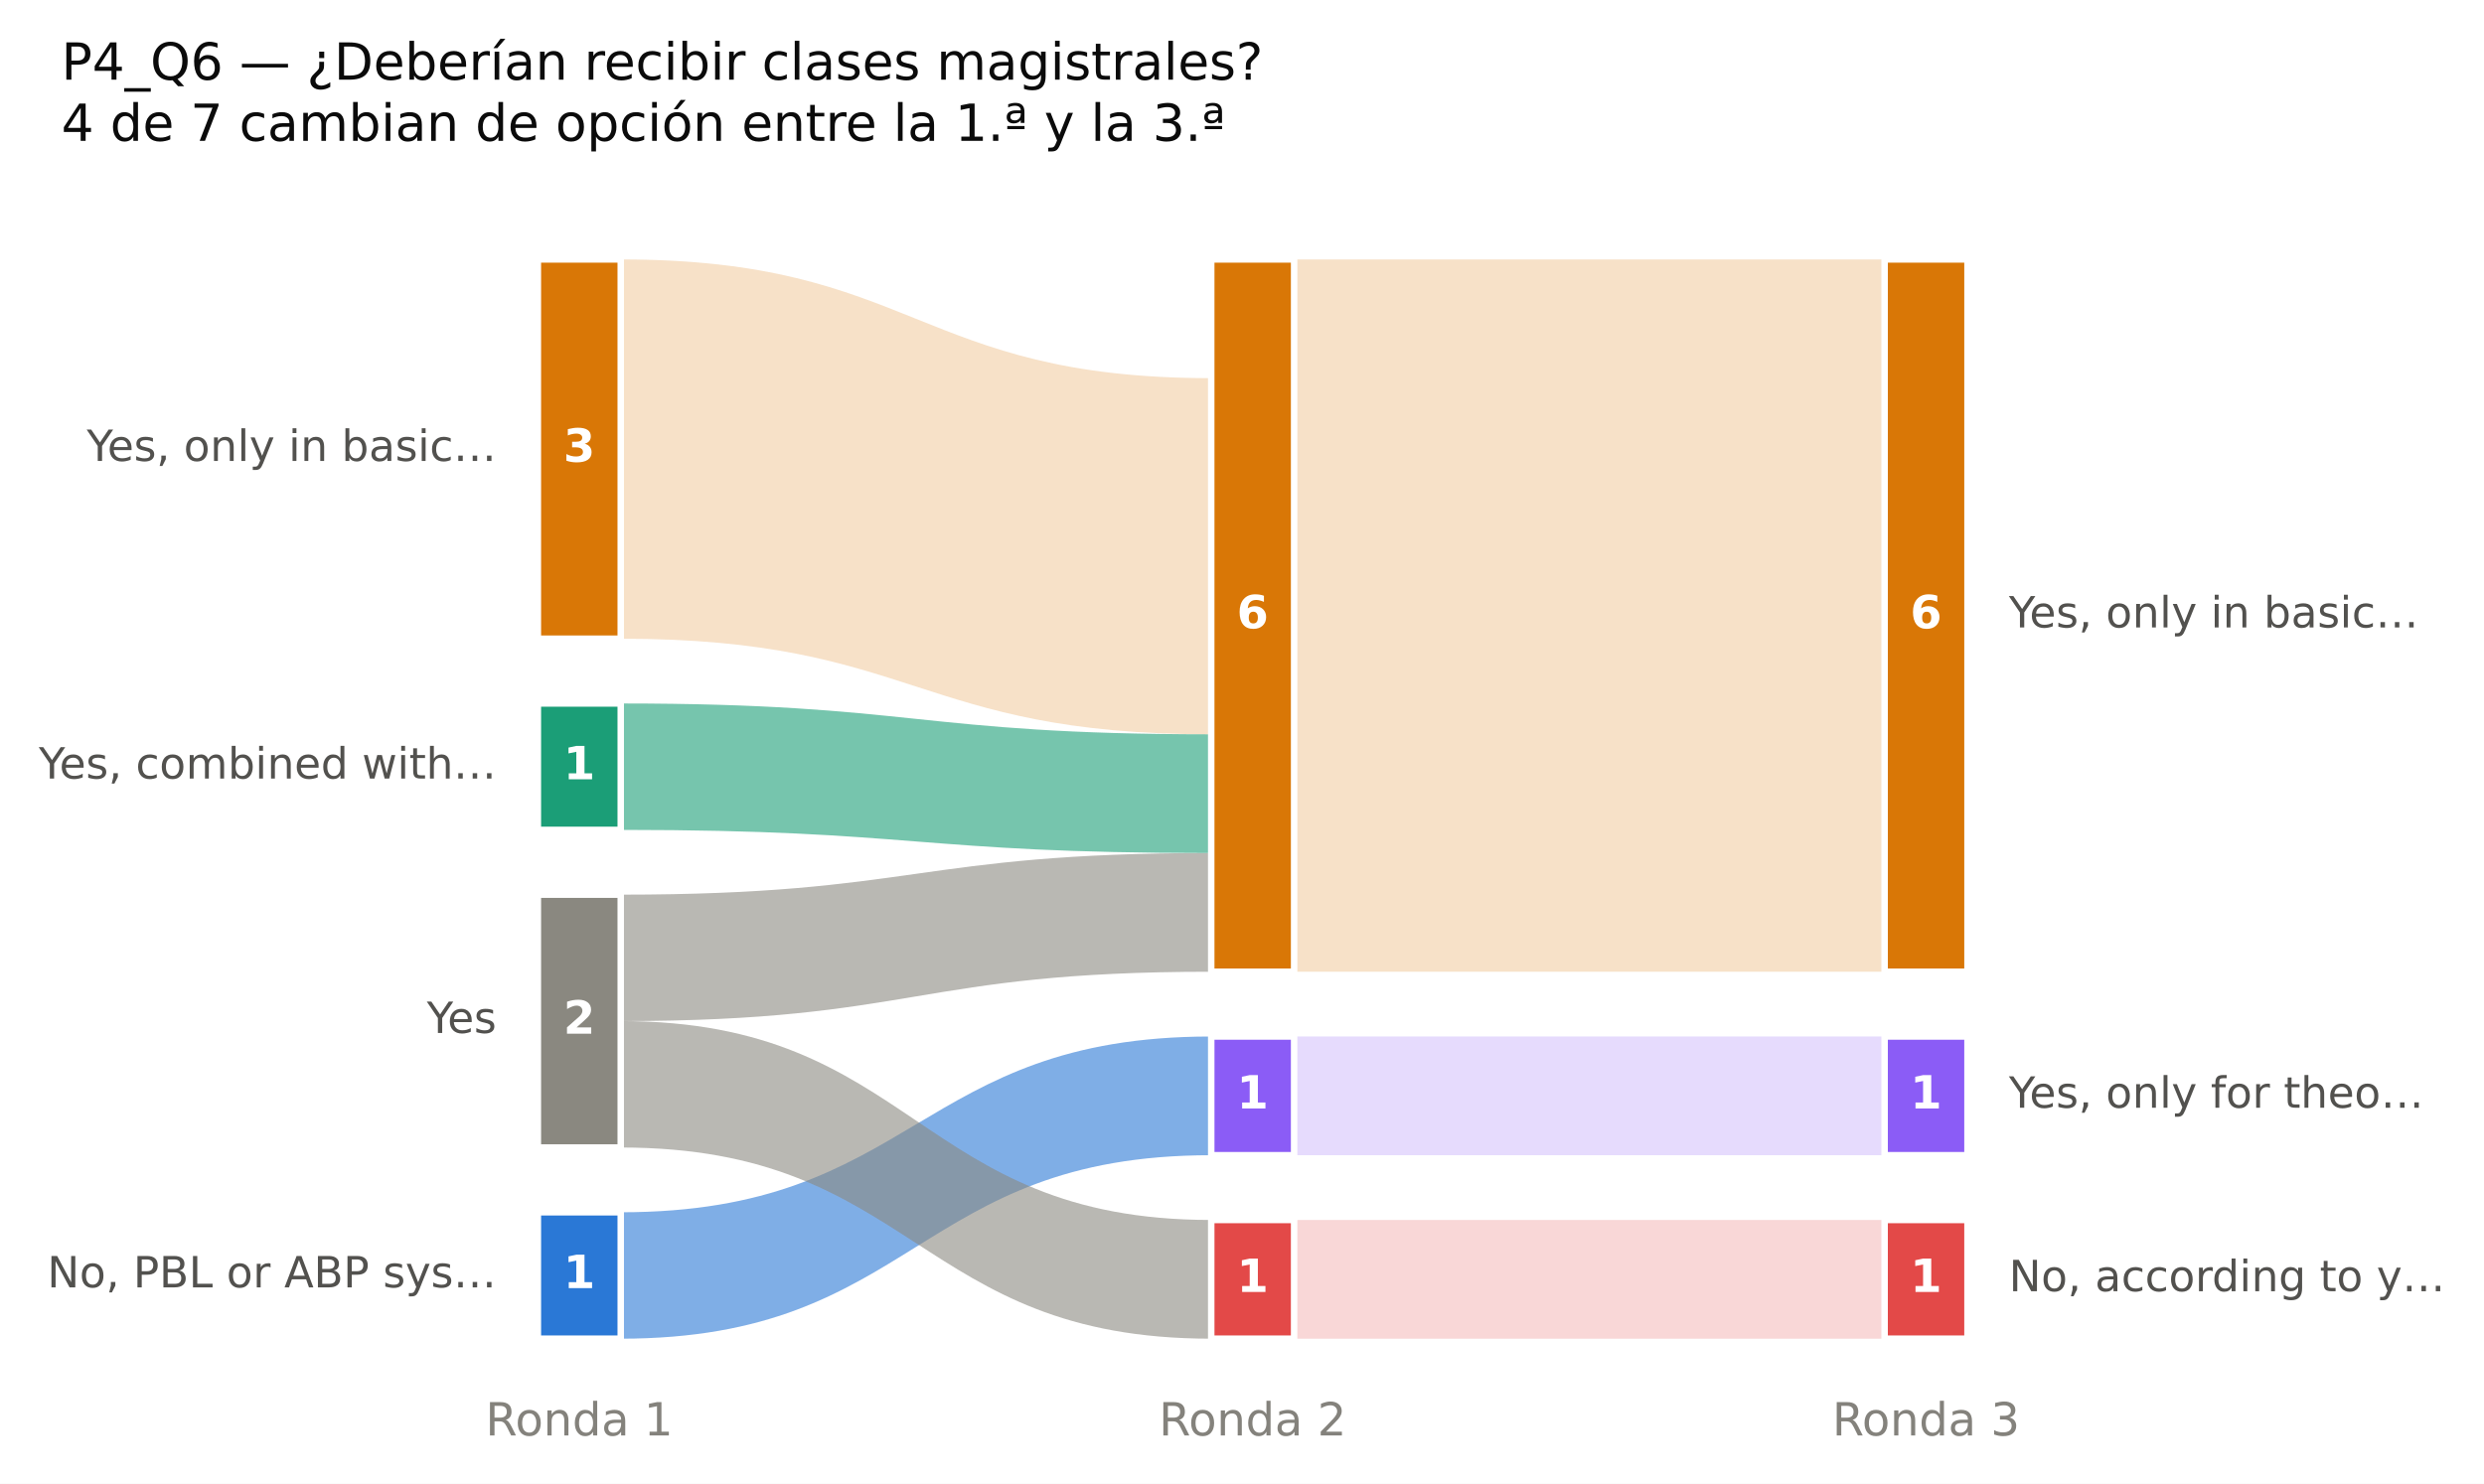
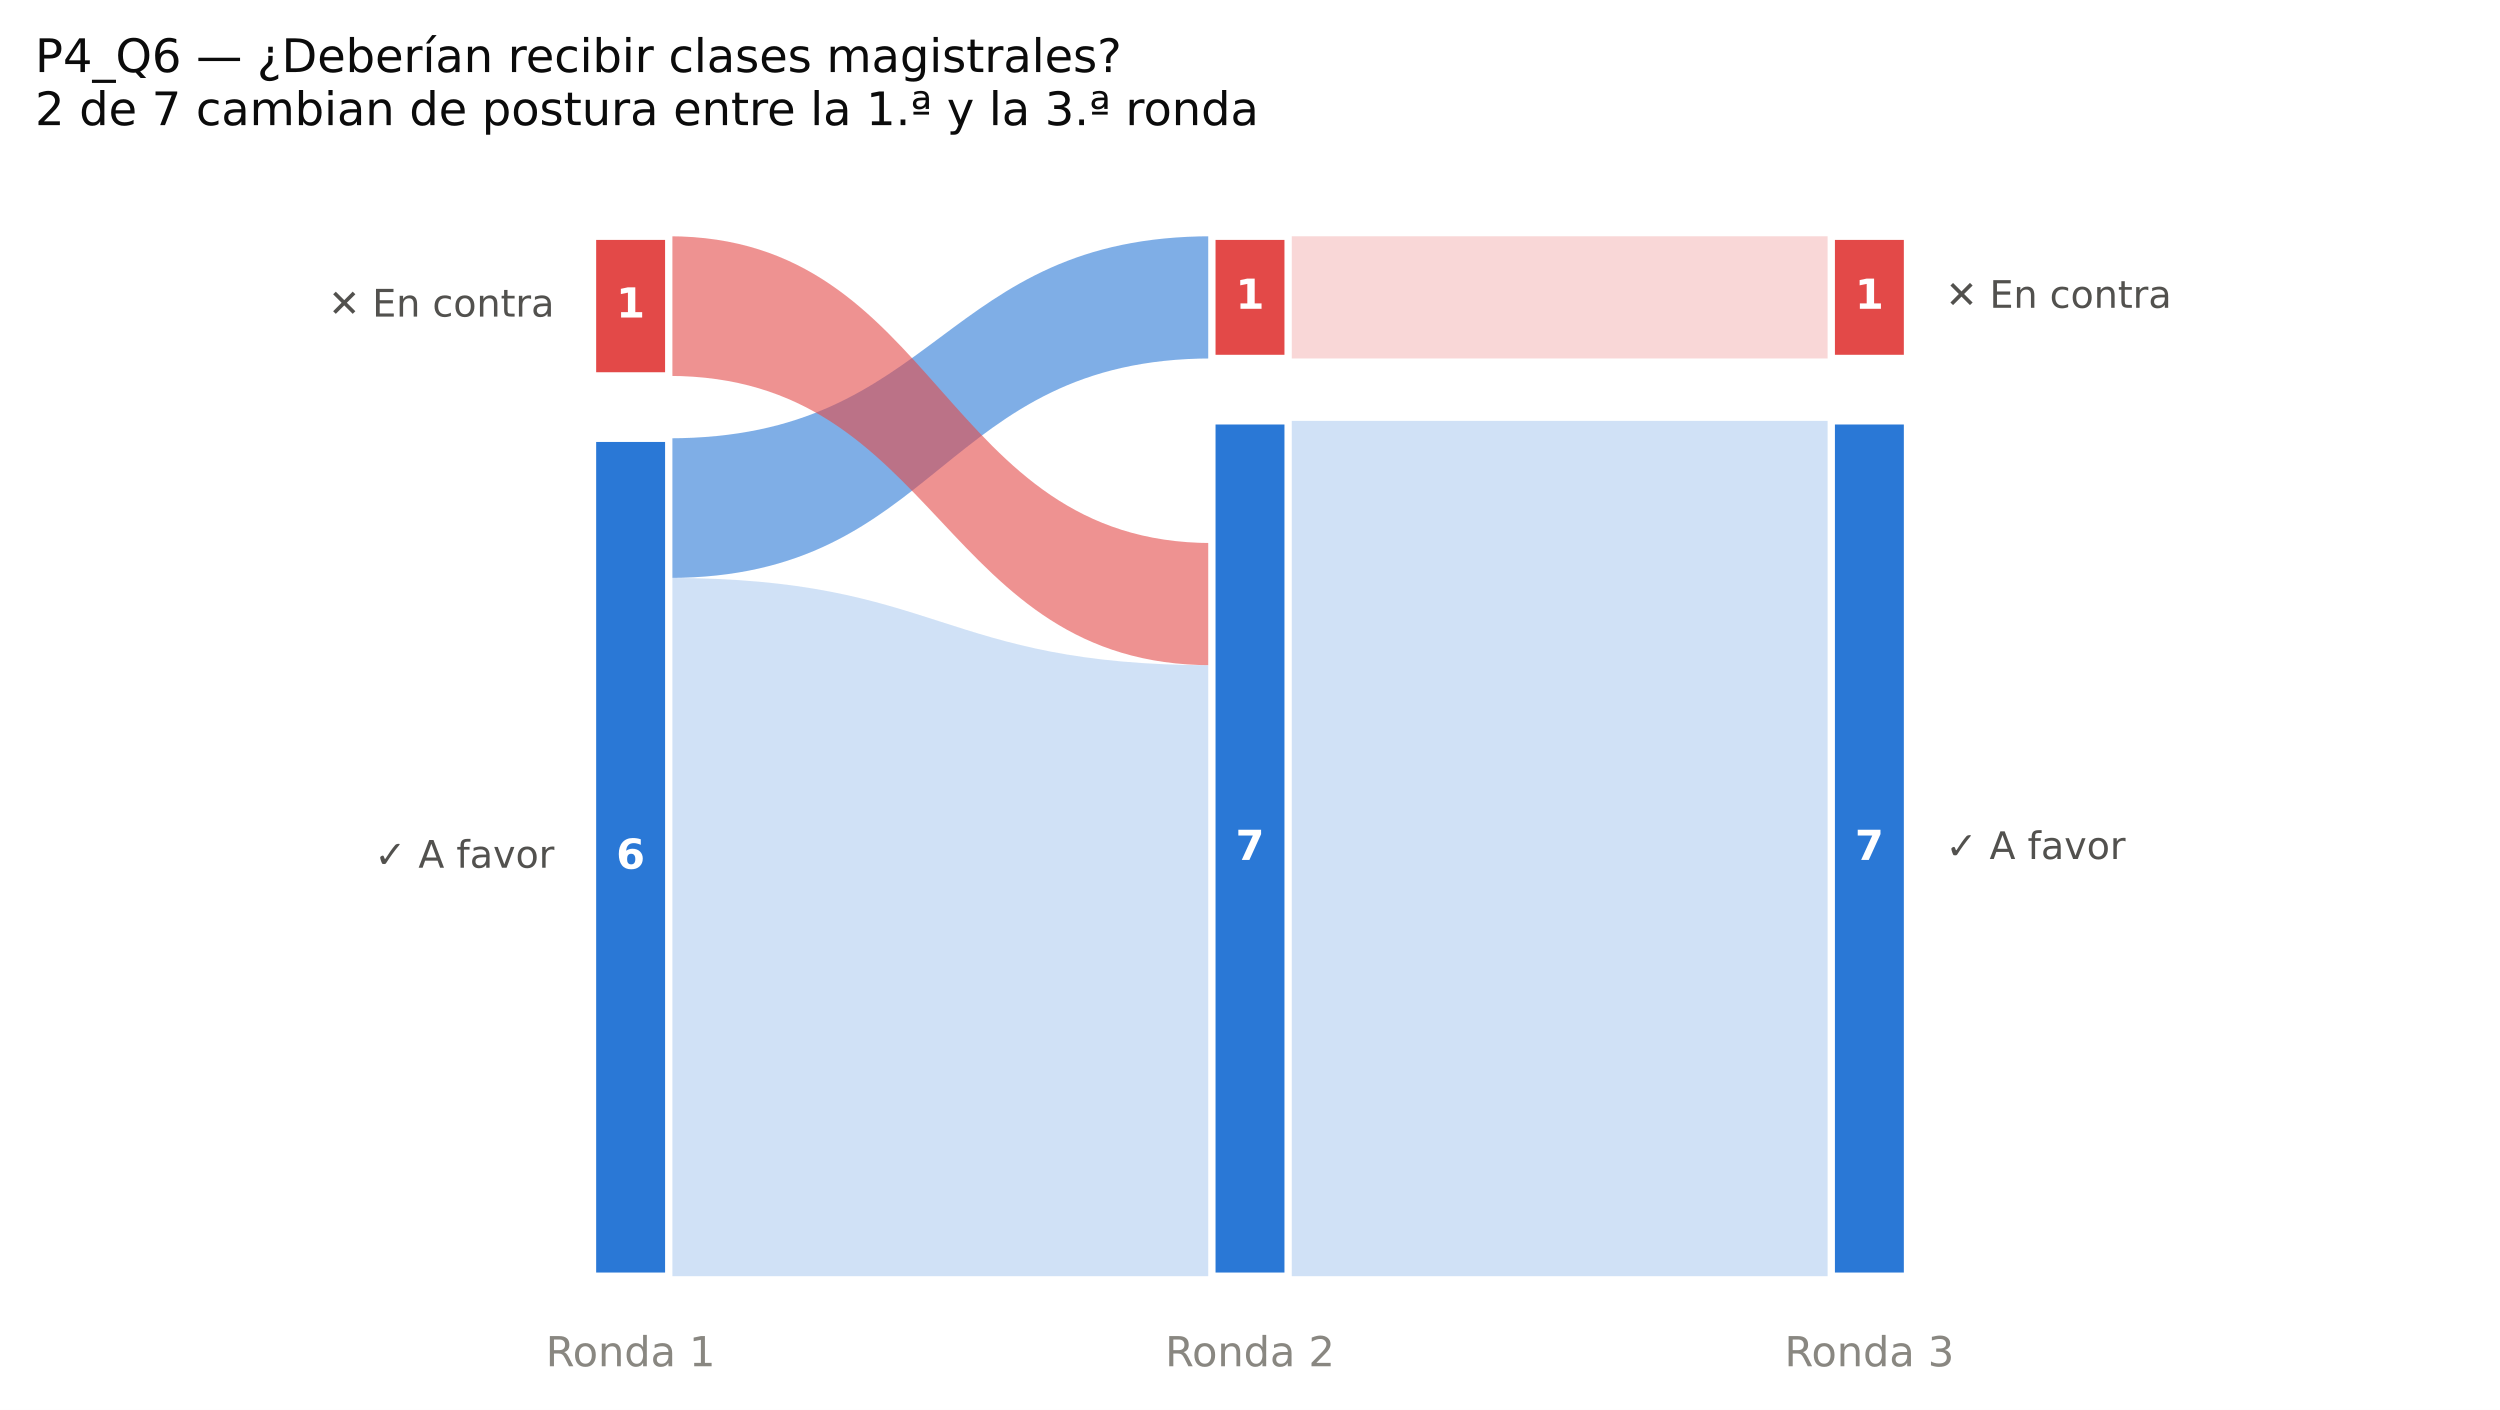
- <svg xmlns="http://www.w3.org/2000/svg" width="461.223pt" height="275.583pt" viewBox="0 0 461.223 275.583" version="1.1">
+ <svg xmlns="http://www.w3.org/2000/svg" width="513.36pt" height="289.527pt" viewBox="0 0 513.36 289.527" version="1.1">
  <defs>
    <style type="text/css">*{stroke-linejoin: round; stroke-linecap: butt}</style>
  </defs>
  <g id="figure_1">
    <g id="patch_1">
-       <path d="M 0 275.583  L 461.223 275.583  L 461.223 0  L 0 0  z " style="fill: #ffffff" />
+       <path d="M 0 289.527  L 513.36 289.527  L 513.36 0  L 0 0  z " style="fill: #ffffff" />
    </g>
    <g id="axes_1">
      <g id="patch_2">
-         <path d="M 11.384 256.657  L 453.802 256.657  L 453.802 36.157  L 11.384 36.157  z " style="fill: #ffffff" />
+         <path d="M 7.2 270.601  L 506.16 270.601  L 506.16 35.701  L 7.2 35.701  z " style="fill: #ffffff" />
      </g>
      <g id="patch_3">
-         <path d="M 115.256 248.638  C 170.078 248.638 170.078 214.561 224.899 214.561  L 224.899 192.511  C 170.078 192.511 170.078 225.157 115.256 225.157  z " clip-path="url(#pcb7ecd6a2e)" style="fill: #2a78d6; opacity: 0.6" />
+         <path d="M 137.321 262.059  C 193.087 262.059 193.087 262.059 248.853 262.059  L 248.853 136.601  C 193.087 136.601 193.087 118.678 137.321 118.678  z " clip-path="url(#pb903ac6bbc)" style="fill: #2a78d6; opacity: 0.22" />
      </g>
      <g id="patch_4">
-         <path d="M 115.256 213.129  C 170.078 213.129 170.078 248.638 224.899 248.638  L 224.899 226.588  C 170.078 226.588 170.078 189.648 115.256 189.648  z " clip-path="url(#pcb7ecd6a2e)" style="fill: #8a8880; opacity: 0.6" />
+         <path d="M 137.321 118.678  C 193.087 118.678 193.087 73.605 248.853 73.605  L 248.853 48.513  C 193.087 48.513 193.087 90.002 137.321 90.002  z " clip-path="url(#pb903ac6bbc)" style="fill: #2a78d6; opacity: 0.6" />
      </g>
      <g id="patch_5">
-         <path d="M 115.256 189.648  C 170.078 189.648 170.078 180.484 224.899 180.484  L 224.899 158.434  C 170.078 158.434 170.078 166.166 115.256 166.166  z " clip-path="url(#pcb7ecd6a2e)" style="fill: #8a8880; opacity: 0.6" />
+         <path d="M 137.321 77.189  C 193.087 77.189 193.087 136.601 248.853 136.601  L 248.853 111.509  C 193.087 111.509 193.087 48.513 137.321 48.513  z " clip-path="url(#pb903ac6bbc)" style="fill: #e34948; opacity: 0.6" />
      </g>
      <g id="patch_6">
-         <path d="M 115.256 154.138  C 170.078 154.138 170.078 158.434 224.899 158.434  L 224.899 136.384  C 170.078 136.384 170.078 130.657 115.256 130.657  z " clip-path="url(#pcb7ecd6a2e)" style="fill: #1b9e77; opacity: 0.6" />
+         <path d="M 264.507 262.059  C 320.273 262.059 320.273 262.059 376.039 262.059  L 376.039 86.418  C 320.273 86.418 320.273 86.418 264.507 86.418  z " clip-path="url(#pb903ac6bbc)" style="fill: #2a78d6; opacity: 0.22" />
      </g>
      <g id="patch_7">
-         <path d="M 115.256 118.629  C 170.078 118.629 170.078 136.384 224.899 136.384  L 224.899 70.234  C 170.078 70.234 170.078 48.184 115.256 48.184  z " clip-path="url(#pcb7ecd6a2e)" style="fill: #d97706; opacity: 0.22" />
-       </g>
-       <g id="patch_8">
-         <path d="M 240.288 248.638  C 295.109 248.638 295.109 248.638 349.93 248.638  L 349.93 226.588  C 295.109 226.588 295.109 226.588 240.288 226.588  z " clip-path="url(#pcb7ecd6a2e)" style="fill: #e34948; opacity: 0.22" />
-       </g>
-       <g id="patch_9">
-         <path d="M 240.288 214.561  C 295.109 214.561 295.109 214.561 349.93 214.561  L 349.93 192.511  C 295.109 192.511 295.109 192.511 240.288 192.511  z " clip-path="url(#pcb7ecd6a2e)" style="fill: #8b5cf6; opacity: 0.22" />
-       </g>
-       <g id="patch_10">
-         <path d="M 240.288 180.484  C 295.109 180.484 295.109 180.484 349.93 180.484  L 349.93 48.184  C 295.109 48.184 295.109 48.184 240.288 48.184  z " clip-path="url(#pcb7ecd6a2e)" style="fill: #d97706; opacity: 0.22" />
+         <path d="M 264.507 73.605  C 320.273 73.605 320.273 73.605 376.039 73.605  L 376.039 48.513  C 320.273 48.513 320.273 48.513 264.507 48.513  z " clip-path="url(#pb903ac6bbc)" style="fill: #e34948; opacity: 0.22" />
      </g>
      <g id="matplotlib.axis_1">
        <g id="xtick_1">
          <g id="line2d_1" />
          <g id="text_1">
-             <text style="font-size: 8.5px; font-family: 'DejaVu Sans', 'Helvetica', 'Arial', sans-serif; text-anchor: middle; fill: #84827c" x="107.562" y="266.615" transform="rotate(-0 107.5622 266.6153)">Ronda 1</text>
+             <text style="font-size: 8.5px; font-family: 'DejaVu Sans', 'Helvetica', 'Arial', sans-serif; text-anchor: middle; fill: #898781" x="129.494" y="280.559" transform="rotate(-0 129.4941 280.5593)">Ronda 1</text>
          </g>
        </g>
        <g id="xtick_2">
          <g id="line2d_2" />
          <g id="text_2">
-             <text style="font-size: 8.5px; font-family: 'DejaVu Sans', 'Helvetica', 'Arial', sans-serif; text-anchor: middle; fill: #84827c" x="232.593" y="266.615" transform="rotate(-0 232.5934 266.6153)">Ronda 2</text>
+             <text style="font-size: 8.5px; font-family: 'DejaVu Sans', 'Helvetica', 'Arial', sans-serif; text-anchor: middle; fill: #898781" x="256.68" y="280.559" transform="rotate(-0 256.68 280.5593)">Ronda 2</text>
          </g>
        </g>
        <g id="xtick_3">
          <g id="line2d_3" />
          <g id="text_3">
-             <text style="font-size: 8.5px; font-family: 'DejaVu Sans', 'Helvetica', 'Arial', sans-serif; text-anchor: middle; fill: #84827c" x="357.625" y="266.615" transform="rotate(-0 357.6246 266.6153)">Ronda 3</text>
+             <text style="font-size: 8.5px; font-family: 'DejaVu Sans', 'Helvetica', 'Arial', sans-serif; text-anchor: middle; fill: #898781" x="383.866" y="280.559" transform="rotate(-0 383.8659 280.5593)">Ronda 3</text>
          </g>
        </g>
      </g>
      <g id="matplotlib.axis_2" />
+       <g id="patch_8">
+         <path d="M 121.667 262.059  L 137.321 262.059  L 137.321 90.002  L 121.667 90.002  z " clip-path="url(#pb903ac6bbc)" style="fill: #2a78d6; stroke: #ffffff; stroke-width: 1.5; stroke-linejoin: miter" />
+       </g>
+       <g id="patch_9">
+         <path d="M 121.667 77.189  L 137.321 77.189  L 137.321 48.513  L 121.667 48.513  z " clip-path="url(#pb903ac6bbc)" style="fill: #e34948; stroke: #ffffff; stroke-width: 1.5; stroke-linejoin: miter" />
+       </g>
+       <g id="patch_10">
+         <path d="M 248.853 262.059  L 264.507 262.059  L 264.507 86.418  L 248.853 86.418  z " clip-path="url(#pb903ac6bbc)" style="fill: #2a78d6; stroke: #ffffff; stroke-width: 1.5; stroke-linejoin: miter" />
+       </g>
      <g id="patch_11">
-         <path d="M 99.868 248.638  L 115.256 248.638  L 115.256 225.157  L 99.868 225.157  z " clip-path="url(#pcb7ecd6a2e)" style="fill: #2a78d6; stroke: #ffffff; stroke-width: 1.2; stroke-linejoin: miter" />
+         <path d="M 248.853 73.605  L 264.507 73.605  L 264.507 48.513  L 248.853 48.513  z " clip-path="url(#pb903ac6bbc)" style="fill: #e34948; stroke: #ffffff; stroke-width: 1.5; stroke-linejoin: miter" />
      </g>
      <g id="patch_12">
-         <path d="M 99.868 213.129  L 115.256 213.129  L 115.256 166.166  L 99.868 166.166  z " clip-path="url(#pcb7ecd6a2e)" style="fill: #8a8880; stroke: #ffffff; stroke-width: 1.2; stroke-linejoin: miter" />
+         <path d="M 376.039 262.059  L 391.693 262.059  L 391.693 86.418  L 376.039 86.418  z " clip-path="url(#pb903ac6bbc)" style="fill: #2a78d6; stroke: #ffffff; stroke-width: 1.5; stroke-linejoin: miter" />
      </g>
      <g id="patch_13">
-         <path d="M 99.868 154.138  L 115.256 154.138  L 115.256 130.657  L 99.868 130.657  z " clip-path="url(#pcb7ecd6a2e)" style="fill: #1b9e77; stroke: #ffffff; stroke-width: 1.2; stroke-linejoin: miter" />
-       </g>
-       <g id="patch_14">
-         <path d="M 99.868 118.629  L 115.256 118.629  L 115.256 48.184  L 99.868 48.184  z " clip-path="url(#pcb7ecd6a2e)" style="fill: #d97706; stroke: #ffffff; stroke-width: 1.2; stroke-linejoin: miter" />
-       </g>
-       <g id="patch_15">
-         <path d="M 224.899 248.638  L 240.288 248.638  L 240.288 226.588  L 224.899 226.588  z " clip-path="url(#pcb7ecd6a2e)" style="fill: #e34948; stroke: #ffffff; stroke-width: 1.2; stroke-linejoin: miter" />
-       </g>
-       <g id="patch_16">
-         <path d="M 224.899 214.561  L 240.288 214.561  L 240.288 192.511  L 224.899 192.511  z " clip-path="url(#pcb7ecd6a2e)" style="fill: #8b5cf6; stroke: #ffffff; stroke-width: 1.2; stroke-linejoin: miter" />
-       </g>
-       <g id="patch_17">
-         <path d="M 224.899 180.484  L 240.288 180.484  L 240.288 48.184  L 224.899 48.184  z " clip-path="url(#pcb7ecd6a2e)" style="fill: #d97706; stroke: #ffffff; stroke-width: 1.2; stroke-linejoin: miter" />
-       </g>
-       <g id="patch_18">
-         <path d="M 349.93 248.638  L 365.319 248.638  L 365.319 226.588  L 349.93 226.588  z " clip-path="url(#pcb7ecd6a2e)" style="fill: #e34948; stroke: #ffffff; stroke-width: 1.2; stroke-linejoin: miter" />
-       </g>
-       <g id="patch_19">
-         <path d="M 349.93 214.561  L 365.319 214.561  L 365.319 192.511  L 349.93 192.511  z " clip-path="url(#pcb7ecd6a2e)" style="fill: #8b5cf6; stroke: #ffffff; stroke-width: 1.2; stroke-linejoin: miter" />
-       </g>
-       <g id="patch_20">
-         <path d="M 349.93 180.484  L 365.319 180.484  L 365.319 48.184  L 349.93 48.184  z " clip-path="url(#pcb7ecd6a2e)" style="fill: #d97706; stroke: #ffffff; stroke-width: 1.2; stroke-linejoin: miter" />
+         <path d="M 376.039 73.605  L 391.693 73.605  L 391.693 48.513  L 376.039 48.513  z " clip-path="url(#pb903ac6bbc)" style="fill: #e34948; stroke: #ffffff; stroke-width: 1.5; stroke-linejoin: miter" />
      </g>
      <g id="text_4">
-         <text style="font-size: 9.5px; font-family: 'DejaVu Sans', 'Helvetica', 'Arial', sans-serif; fill: #0b0b0b" transform="translate(11.38436 14.79852)">P4_Q6 — ¿Deberían recibir clases magistrales?</text>
-         <text style="font-size: 9.5px; font-family: 'DejaVu Sans', 'Helvetica', 'Arial', sans-serif; fill: #0b0b0b" transform="translate(11.38436 26.15666)">4 de 7 cambian de opción entre la 1.ª y la 3.ª</text>
+         <text style="font-size: 9.5px; font-family: 'DejaVu Sans', 'Helvetica', 'Arial', sans-serif; fill: #0b0b0b" transform="translate(7.2 14.79852)">P4_Q6 — ¿Deberían recibir clases magistrales?</text>
+         <text style="font-size: 9.5px; font-family: 'DejaVu Sans', 'Helvetica', 'Arial', sans-serif; fill: #0b0b0b" transform="translate(7.2 25.70066)">2 de 7 cambian de postura entre la 1.ª y la 3.ª ronda</text>
      </g>
      <g id="text_5">
-         <text style="font-weight: 700; font-size: 8.5px; font-family: 'DejaVu Sans', 'Helvetica', 'Arial', sans-serif; text-anchor: middle; fill: #ffffff" x="107.562" y="239.243" transform="rotate(-0 107.5622 239.243)">1</text>
+         <text style="font-weight: 700; font-size: 8.5px; font-family: 'DejaVu Sans', 'Helvetica', 'Arial', sans-serif; text-anchor: middle; fill: #ffffff" x="129.494" y="178.376" transform="rotate(-0 129.4941 178.376)">6</text>
      </g>
      <g id="text_6">
-         <text style="font-size: 8px; font-family: 'DejaVu Sans', 'Helvetica', 'Arial', sans-serif; text-anchor: end; fill: #52514e" x="92.174" y="239.105" transform="rotate(-0 92.17375 239.1051)">No, PBL or ABP sys…</text>
+         <text style="font-size: 7.8px; font-family: 'DejaVu Sans', 'Helvetica', 'Arial', sans-serif; text-anchor: end; fill: #52514e" x="113.84" y="178.183" transform="rotate(-0 113.8405 178.1828)">✓  A favor</text>
      </g>
      <g id="text_7">
-         <text style="font-weight: 700; font-size: 8.5px; font-family: 'DejaVu Sans', 'Helvetica', 'Arial', sans-serif; text-anchor: middle; fill: #ffffff" x="107.562" y="191.993" transform="rotate(-0 107.5622 191.993)">2</text>
+         <text style="font-weight: 700; font-size: 8.5px; font-family: 'DejaVu Sans', 'Helvetica', 'Arial', sans-serif; text-anchor: middle; fill: #ffffff" x="129.494" y="65.197" transform="rotate(-0 129.4941 65.1969)">1</text>
      </g>
      <g id="text_8">
-         <text style="font-size: 8px; font-family: 'DejaVu Sans', 'Helvetica', 'Arial', sans-serif; text-anchor: end; fill: #52514e" x="92.174" y="191.855" transform="rotate(-0 92.17375 191.8551)">Yes</text>
+         <text style="font-size: 7.8px; font-family: 'DejaVu Sans', 'Helvetica', 'Arial', sans-serif; text-anchor: end; fill: #52514e" x="113.84" y="65.004" transform="rotate(-0 113.8405 65.00375)">✕  En contra</text>
      </g>
      <g id="text_9">
-         <text style="font-weight: 700; font-size: 8.5px; font-family: 'DejaVu Sans', 'Helvetica', 'Arial', sans-serif; text-anchor: middle; fill: #ffffff" x="107.562" y="144.743" transform="rotate(-0 107.5622 144.743)">1</text>
+         <text style="font-weight: 700; font-size: 8.5px; font-family: 'DejaVu Sans', 'Helvetica', 'Arial', sans-serif; text-anchor: middle; fill: #ffffff" x="256.68" y="176.584" transform="rotate(-0 256.68 176.5837)">7</text>
      </g>
      <g id="text_10">
-         <text style="font-size: 8px; font-family: 'DejaVu Sans', 'Helvetica', 'Arial', sans-serif; text-anchor: end; fill: #52514e" x="92.174" y="144.605" transform="rotate(-0 92.17375 144.6051)">Yes, combined with…</text>
+         <text style="font-weight: 700; font-size: 8.5px; font-family: 'DejaVu Sans', 'Helvetica', 'Arial', sans-serif; text-anchor: middle; fill: #ffffff" x="256.68" y="63.405" transform="rotate(-0 256.68 63.40465)">1</text>
      </g>
      <g id="text_11">
-         <text style="font-weight: 700; font-size: 8.5px; font-family: 'DejaVu Sans', 'Helvetica', 'Arial', sans-serif; text-anchor: middle; fill: #ffffff" x="107.562" y="85.752" transform="rotate(-0 107.5622 85.75213)">3</text>
+         <text style="font-weight: 700; font-size: 8.5px; font-family: 'DejaVu Sans', 'Helvetica', 'Arial', sans-serif; text-anchor: middle; fill: #ffffff" x="383.866" y="176.584" transform="rotate(-0 383.8659 176.5837)">7</text>
      </g>
      <g id="text_12">
-         <text style="font-size: 8px; font-family: 'DejaVu Sans', 'Helvetica', 'Arial', sans-serif; text-anchor: end; fill: #52514e" x="92.174" y="85.614" transform="rotate(-0 92.17375 85.61416)">Yes, only in basic…</text>
+         <text style="font-size: 7.8px; font-family: 'DejaVu Sans', 'Helvetica', 'Arial', sans-serif; text-anchor: start; fill: #52514e" x="399.52" y="176.391" transform="rotate(-0 399.5195 176.3906)">✓  A favor</text>
      </g>
      <g id="text_13">
-         <text style="font-weight: 700; font-size: 8.5px; font-family: 'DejaVu Sans', 'Helvetica', 'Arial', sans-serif; text-anchor: middle; fill: #ffffff" x="232.593" y="239.959" transform="rotate(-0 232.5934 239.9589)">1</text>
+         <text style="font-weight: 700; font-size: 8.5px; font-family: 'DejaVu Sans', 'Helvetica', 'Arial', sans-serif; text-anchor: middle; fill: #ffffff" x="383.866" y="63.405" transform="rotate(-0 383.8659 63.40465)">1</text>
      </g>
      <g id="text_14">
-         <text style="font-weight: 700; font-size: 8.5px; font-family: 'DejaVu Sans', 'Helvetica', 'Arial', sans-serif; text-anchor: middle; fill: #ffffff" x="232.593" y="205.882" transform="rotate(-0 232.5934 205.8817)">1</text>
-       </g>
-       <g id="text_15">
-         <text style="font-weight: 700; font-size: 8.5px; font-family: 'DejaVu Sans', 'Helvetica', 'Arial', sans-serif; text-anchor: middle; fill: #ffffff" x="232.593" y="116.679" transform="rotate(-0 232.5934 116.6794)">6</text>
-       </g>
-       <g id="text_16">
-         <text style="font-weight: 700; font-size: 8.5px; font-family: 'DejaVu Sans', 'Helvetica', 'Arial', sans-serif; text-anchor: middle; fill: #ffffff" x="357.625" y="239.959" transform="rotate(-0 357.6246 239.9589)">1</text>
-       </g>
-       <g id="text_17">
-         <text style="font-size: 8px; font-family: 'DejaVu Sans', 'Helvetica', 'Arial', sans-serif; text-anchor: start; fill: #52514e" x="373.013" y="239.821" transform="rotate(-0 373.0131 239.821)">No, according to y…</text>
-       </g>
-       <g id="text_18">
-         <text style="font-weight: 700; font-size: 8.5px; font-family: 'DejaVu Sans', 'Helvetica', 'Arial', sans-serif; text-anchor: middle; fill: #ffffff" x="357.625" y="205.882" transform="rotate(-0 357.6246 205.8817)">1</text>
-       </g>
-       <g id="text_19">
-         <text style="font-size: 8px; font-family: 'DejaVu Sans', 'Helvetica', 'Arial', sans-serif; text-anchor: start; fill: #52514e" x="373.013" y="205.744" transform="rotate(-0 373.0131 205.7437)">Yes, only for theo…</text>
-       </g>
-       <g id="text_20">
-         <text style="font-weight: 700; font-size: 8.5px; font-family: 'DejaVu Sans', 'Helvetica', 'Arial', sans-serif; text-anchor: middle; fill: #ffffff" x="357.625" y="116.679" transform="rotate(-0 357.6246 116.6794)">6</text>
-       </g>
-       <g id="text_21">
-         <text style="font-size: 8px; font-family: 'DejaVu Sans', 'Helvetica', 'Arial', sans-serif; text-anchor: start; fill: #52514e" x="373.013" y="116.541" transform="rotate(-0 373.0131 116.5414)">Yes, only in basic…</text>
+         <text style="font-size: 7.8px; font-family: 'DejaVu Sans', 'Helvetica', 'Arial', sans-serif; text-anchor: start; fill: #52514e" x="399.52" y="63.211" transform="rotate(-0 399.5195 63.21149)">✕  En contra</text>
      </g>
    </g>
  </g>
  <defs>
-     <clipPath id="pcb7ecd6a2e">
-       <rect x="11.384" y="36.157" width="442.418" height="220.5" />
+     <clipPath id="pb903ac6bbc">
+       <rect x="7.2" y="35.701" width="498.96" height="234.9" />
    </clipPath>
  </defs>
</svg>
